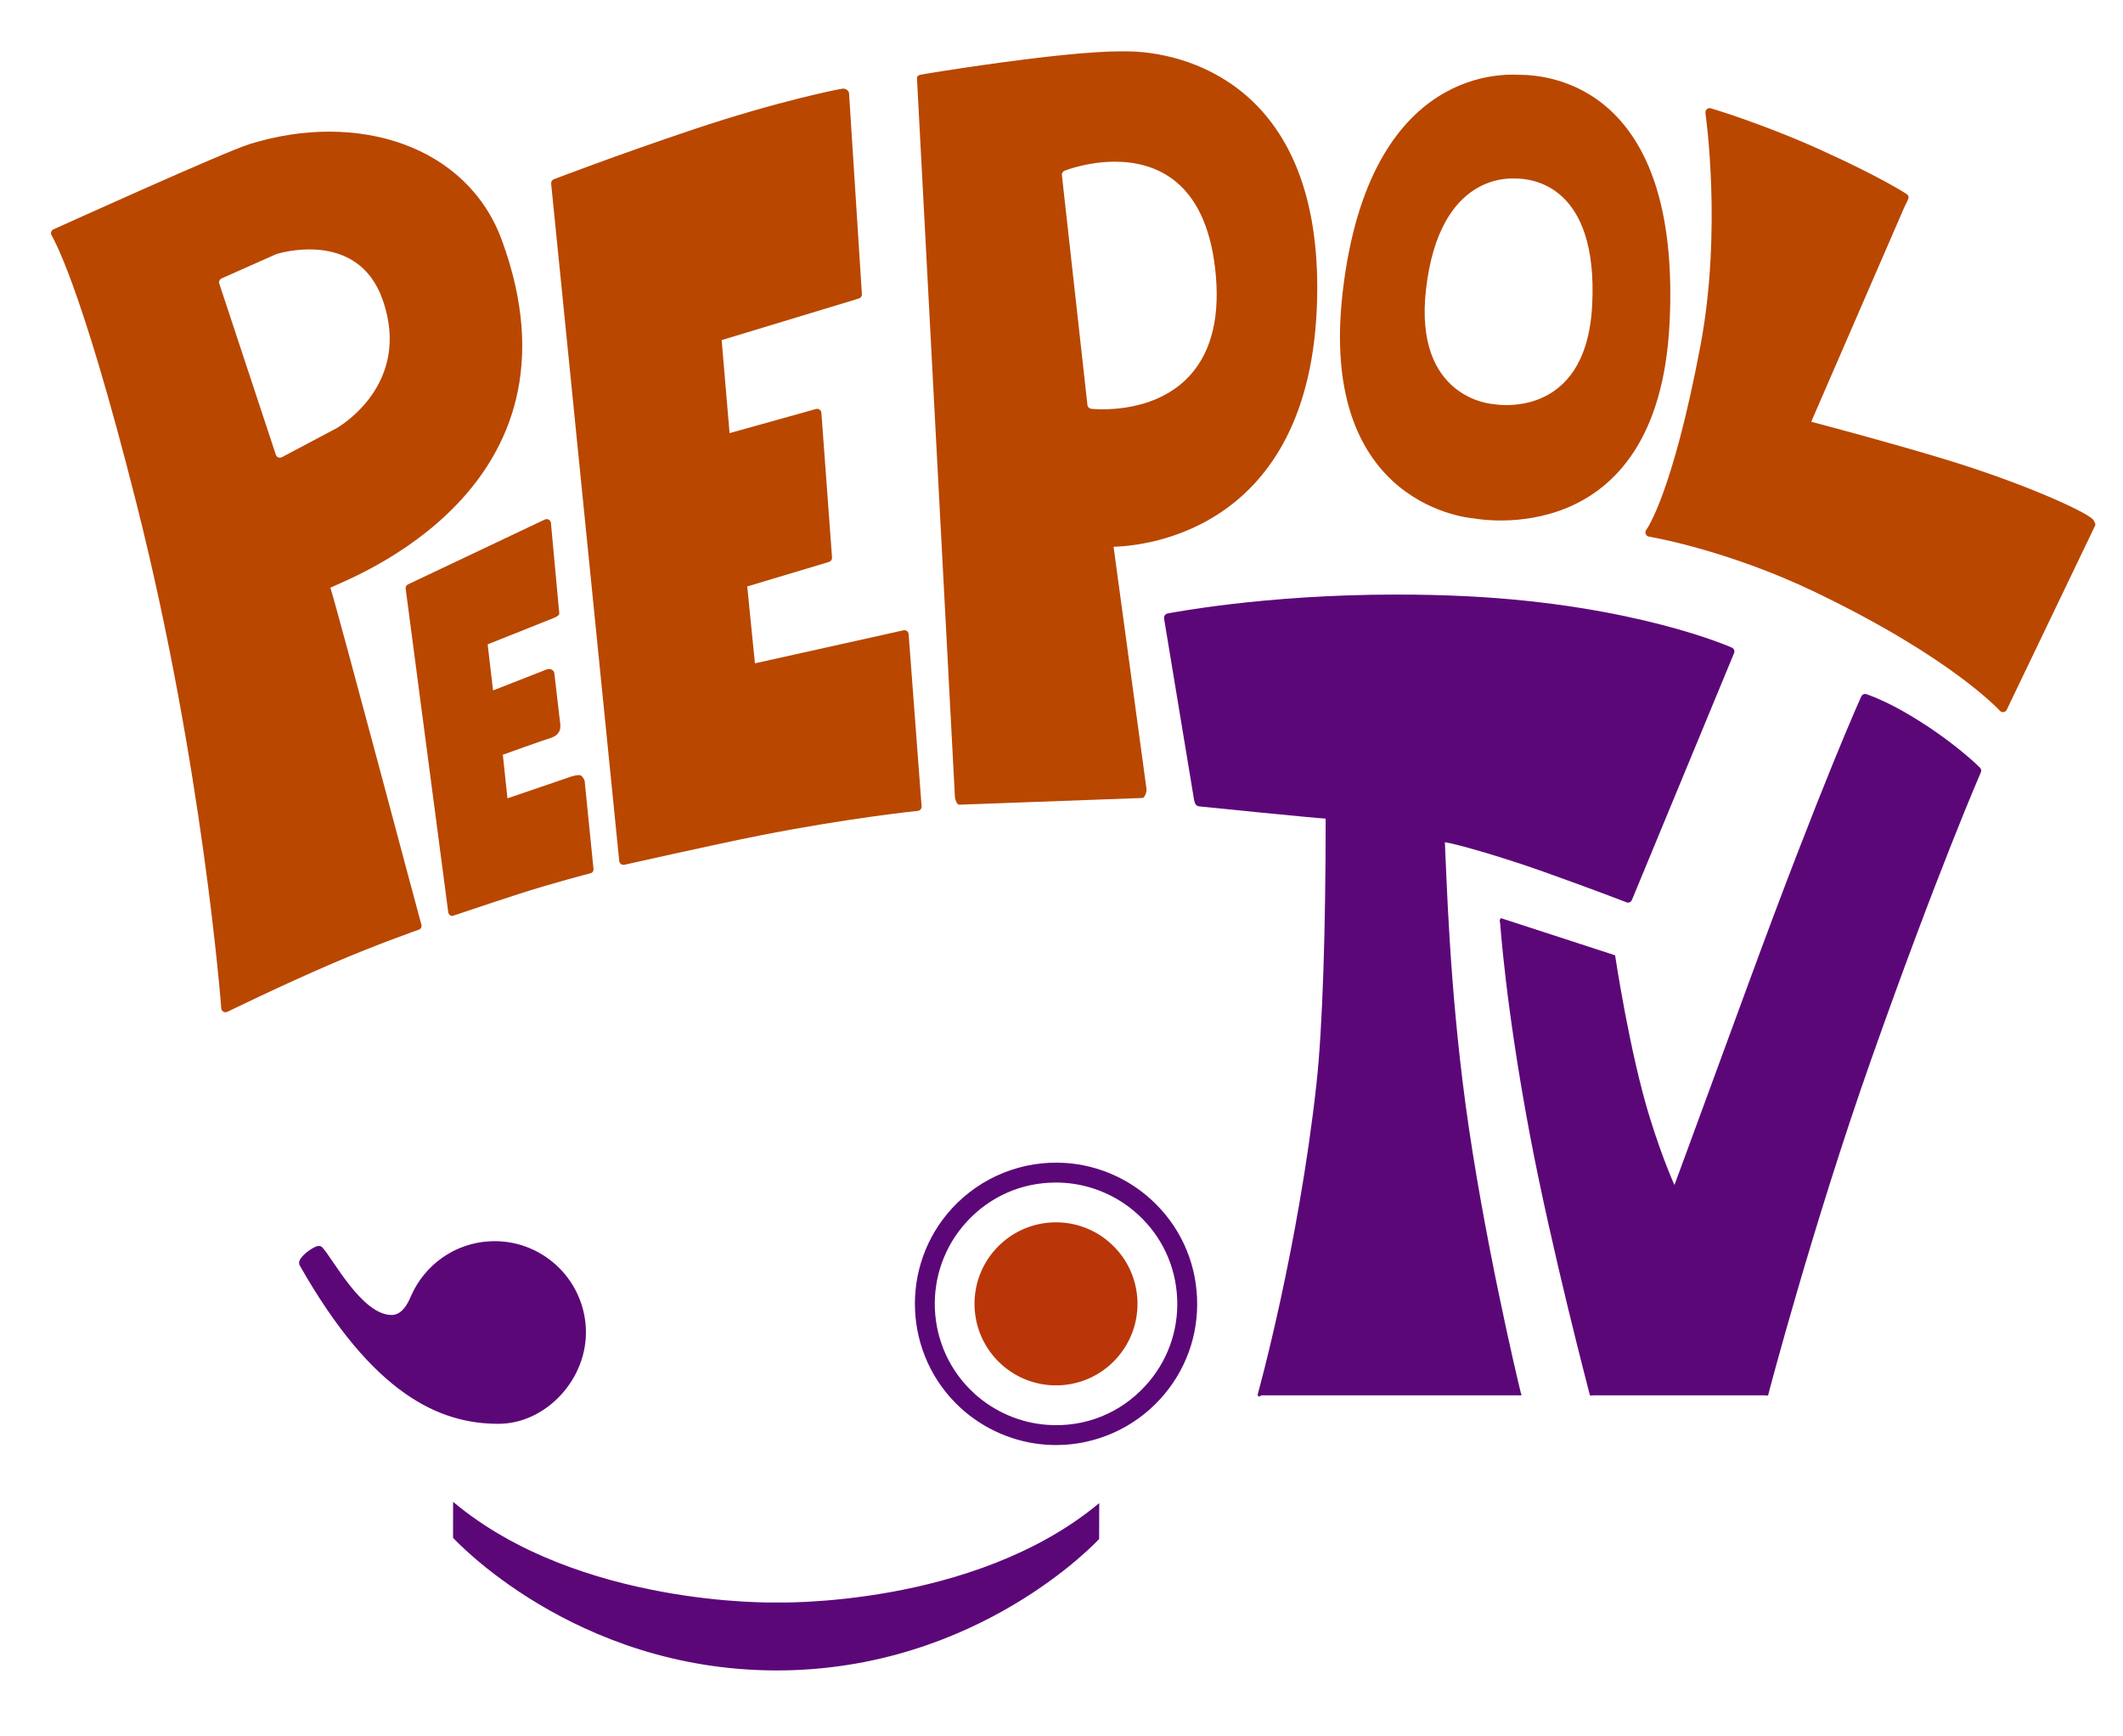
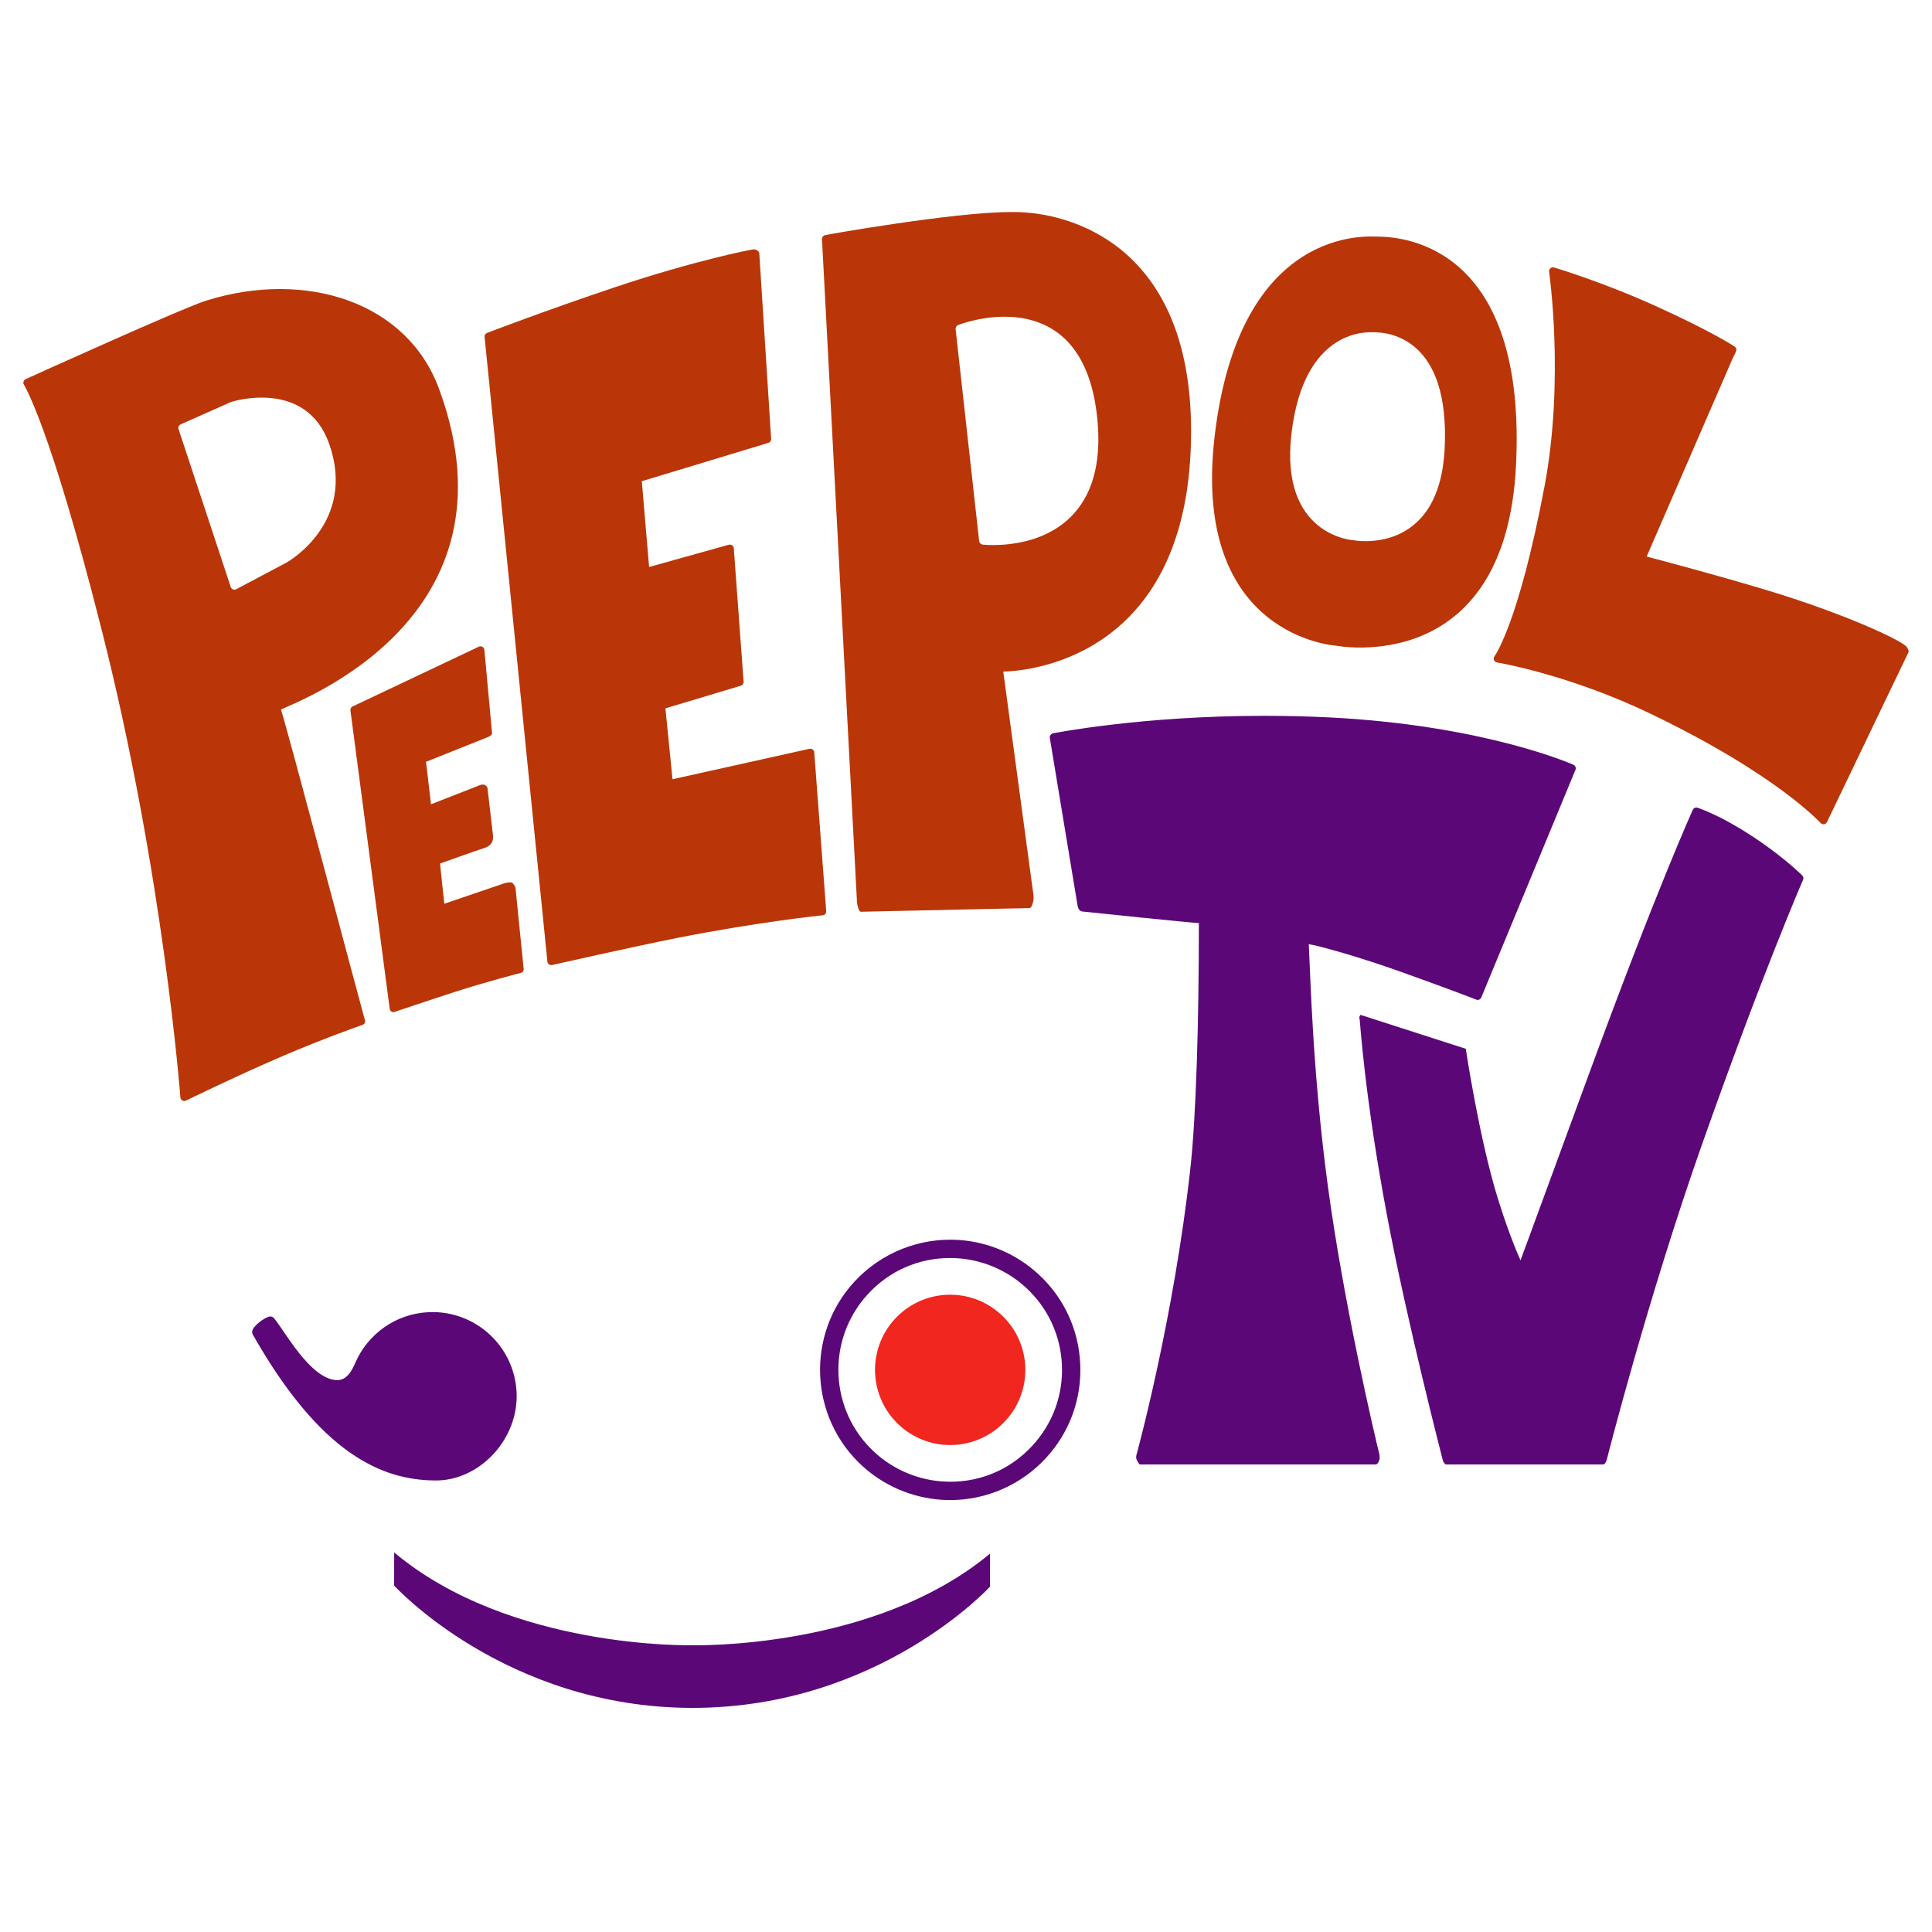
- <svg xmlns="http://www.w3.org/2000/svg" version="1.1" id="Layer_1" x="0px" y="0px" width="113.75px" height="93px" viewBox="0 0 113.75 93" enable-background="new 0 0 113.75 93" xml:space="preserve">
+ <svg xmlns="http://www.w3.org/2000/svg" version="1.1" id="Layer_1" x="0px" y="0px" width="500px" height="500px" viewBox="0 0 500 500" enable-background="new 0 0 500 500" xml:space="preserve">
+   <path fill="#5C0778" d="M245.937,388.217c-0.797,0-1.596-0.028-2.397-0.084c-7.57-0.528-14.817-3.65-20.413-8.784  c-13.687-12.56-14.608-33.913-2.054-47.598c6.904-7.528,16.921-11.556,27.196-10.839c7.571,0.528,14.822,3.652,20.415,8.794  c6.631,6.07,10.498,14.372,10.883,23.368c0.391,8.99-2.752,17.6-8.851,24.233C264.364,384.239,255.333,388.217,245.937,388.217z   M245.873,325.575c-8.186,0-15.751,3.331-21.301,9.385c-10.786,11.756-9.994,30.101,1.766,40.888  c4.806,4.413,11.033,7.093,17.532,7.55c8.946,0.623,17.347-2.75,23.348-9.297c5.241-5.706,7.941-13.097,7.606-20.82  c-0.335-7.73-3.654-14.858-9.352-20.074c-4.805-4.42-11.034-7.102-17.537-7.561C247.243,325.599,246.559,325.575,245.873,325.575z" />
+   <path fill="#5C0778" d="M179.07,425.783L179.07,425.783L179.07,425.783L179.07,425.783L179.07,425.783  c-0.042,0.005-47.132,1.12-77.055-24.014L102,410.339c0,0,28.698,31.562,77.039,31.661l0,0l0,0l0,0l0,0  c48.34,0.087,77.163-31.363,77.163-31.363l0.022-8.568C226.195,427.088,179.105,425.788,179.07,425.783z" />
+   <path fill="#F1261F" d="M259.047,340.193c7.929,7.26,8.457,19.563,1.183,27.482c-7.251,7.912-19.557,8.442-27.477,1.177  c-7.912-7.262-8.443-19.564-1.188-27.478C238.836,333.452,251.138,332.927,259.047,340.193z" />
  <g>
-     <path fill="#5C0778" d="M56.588,77.415c-0.179,0-0.358-0.006-0.538-0.019c-1.699-0.119-3.327-0.82-4.583-1.973   c-3.072-2.818-3.279-7.613-0.461-10.686c1.551-1.689,3.799-2.594,6.105-2.433c1.699,0.118,3.327,0.819,4.583,1.974   c1.488,1.363,2.356,3.227,2.443,5.246c0.088,2.018-0.618,3.951-1.987,5.441C60.725,76.521,58.697,77.415,56.588,77.415z    M56.574,63.352c-1.838,0-3.537,0.748-4.783,2.107c-2.421,2.64-2.243,6.758,0.396,9.18c1.079,0.99,2.478,1.592,3.937,1.695   c2.008,0.139,3.895-0.618,5.241-2.088c1.177-1.281,1.783-2.94,1.708-4.674c-0.075-1.736-0.82-3.336-2.1-4.507   c-1.079-0.992-2.478-1.595-3.937-1.697C56.881,63.357,56.728,63.352,56.574,63.352z" />
-     <path fill="#5C0778" d="M41.576,85.849L41.576,85.849L41.576,85.849L41.576,85.849L41.576,85.849   c-0.01,0.002-10.581,0.251-17.299-5.392l-0.003,1.925c0,0,6.442,7.086,17.295,7.108l0,0l0,0l0,0l0,0   c10.853,0.02,17.322-7.042,17.322-7.042l0.006-1.923C52.156,86.142,41.584,85.851,41.576,85.849z" />
-     <path fill="#BA3608" d="M59.531,66.634c1.779,1.63,1.898,4.392,0.265,6.17c-1.627,1.776-4.39,1.896-6.167,0.265   s-1.896-4.393-0.268-6.17C54.994,65.12,57.756,65.002,59.531,66.634z" />
-     <path fill="#B94700" d="M24.243,49.07c-0.042,0-0.084-0.012-0.121-0.033c-0.057-0.037-0.096-0.098-0.105-0.164l-2.281-17.333   c-0.012-0.092,0.034-0.182,0.113-0.228l7.329-3.473c0.069-0.039,0.154-0.04,0.224,0c0.07,0.039,0.114,0.11,0.118,0.19l0.446,4.84   c0.003,0.092-0.159,0.177-0.243,0.216l-3.595,1.435l0.29,2.468l2.894-1.132c0.065-0.023,0.193-0.017,0.251,0.02   c0.059,0.036,0.126,0.098,0.135,0.167l0.318,2.722c0,0,0.033,0.211-0.03,0.367c-0.062,0.156-0.188,0.313-0.502,0.408   c-0.352,0.105-2.542,0.893-2.542,0.893l0.247,2.336l3.43-1.171c0.063-0.022,0.393-0.114,0.503-0.054   c0.096,0.054,0.193,0.232,0.204,0.299l0.471,4.681c0.02,0.121-0.044,0.237-0.166,0.262c-0.022,0.004-2.048,0.528-3.817,1.101   C26.054,48.455,24.267,49.07,24.243,49.07z" />
-     <path fill="#B94700" d="M26.886,12.859c-1.857-5.056-7.727-6.936-13.508-5.141C12.006,8.145,3.239,12.12,2.867,12.287   c-0.106,0.048-0.159,0.169-0.123,0.28c0.03,0.092,1.499,2.256,4.575,14.432c3.548,14.045,4.527,26.875,4.536,27.017   c0.005,0.075,0.048,0.145,0.114,0.183c0.035,0.02,0.075,0.03,0.113,0.03c0.035,0,0.07-0.008,0.103-0.023   c0.02-0.011,2.908-1.426,5.643-2.599c2.336-1.003,4.581-1.792,4.596-1.796c0.065-0.018,0.119-0.065,0.146-0.127   c0.027-0.062,0.025-0.133-0.005-0.193c-0.027-0.055-4.532-17.018-4.865-18.006C18.66,31.002,31.798,26.23,26.886,12.859z    M18.049,22.931l-2.938,1.558c-0.035,0.021-0.075,0.031-0.115,0.031c-0.028,0-0.058-0.005-0.085-0.017   c-0.065-0.026-0.115-0.081-0.134-0.149c-0.009-0.032-3.033-9.165-3.038-9.192c-0.016-0.098,0.034-0.196,0.123-0.241l2.94-1.307   c0,0,4.356-1.416,5.706,2.458C22.09,20.607,18.148,22.871,18.049,22.931z" />
-     <path fill="#B94700" d="M33.406,46.334c-0.051,0-0.102-0.018-0.142-0.051c-0.049-0.037-0.079-0.094-0.085-0.155L29.53,9.837   c-0.009-0.102,0.051-0.199,0.147-0.235c0.037-0.014,3.366-1.292,7.425-2.652c4.609-1.547,7.951-2.203,8.069-2.203   c0.114,0,0.172,0.045,0.227,0.085c0.055,0.039,0.089,0.102,0.094,0.168l0.688,10.757c0.008,0.106-0.059,0.203-0.162,0.235   l-7.352,2.228l0.424,4.984l4.631-1.293c0.066-0.019,0.137-0.005,0.192,0.033c0.056,0.04,0.092,0.102,0.097,0.17l0.57,7.754   c0.008,0.107-0.06,0.204-0.162,0.235l-4.381,1.315l0.412,4.118l7.959-1.769c0.063-0.015,0.132,0,0.185,0.039   c0.054,0.04,0.087,0.1,0.091,0.165l0.695,9.226c0.006,0.062-0.016,0.125-0.061,0.172c-0.042,0.047-0.104,0.074-0.167,0.074   c-0.026,0-3.796,0.396-8.434,1.315c-2.505,0.496-7.27,1.573-7.284,1.575C33.425,46.334,33.416,46.334,33.406,46.334z" />
-     <path fill="#B94700" d="M70.578,15.401c0-10.884-7.118-12.651-10.261-12.651h-0.267c-3.217,0-10.625,1.222-10.753,1.258   c-0.103,0.03-0.171,0.084-0.165,0.19l2.034,38.514c0.007,0.119,0.103,0.396,0.222,0.398l9.8-0.36c0.002,0,0.004,0,0.006,0   c0.003,0,0.006,0,0.008,0c0.127,0,0.228-0.297,0.228-0.422c0-0.033-0.006-0.162-0.019-0.19l-1.746-12.847   C61.315,29.25,70.578,28.438,70.578,15.401z M63.794,20.07c-1.437,1.616-3.574,1.857-4.721,1.857c-0.369,0-0.599-0.027-0.607-0.027   c-0.106-0.013-0.19-0.097-0.201-0.202L56.896,9.384c-0.011-0.102,0.047-0.198,0.143-0.237c0.049-0.02,1.229-0.485,2.693-0.485   c2.145,0,4.818,0.987,5.371,5.688C65.396,16.839,64.955,18.764,63.794,20.07z" />
-     <path fill="#B94700" d="M107.313,38.15c-0.045,0-0.089-0.015-0.125-0.041c-0.042-0.028-2.536-2.838-9.943-6.394   c-4.731-2.271-8.861-2.962-8.893-2.966c-0.081-0.014-0.147-0.068-0.176-0.143c-0.03-0.075-0.017-0.159,0.033-0.223   c0.013-0.017,1.399-1.898,2.903-9.875c1.166-6.181,0.274-12.393,0.265-12.454c-0.011-0.073,0.014-0.146,0.067-0.198   c0.053-0.051,0.128-0.072,0.2-0.06c0.027,0.004,2.814,0.832,5.966,2.262c3.146,1.428,4.462,2.282,4.519,2.319   c0.248,0.162,0.101,0.303-0.084,0.699l-5.001,11.52c0.607,0.156,4.237,1.12,7.163,2.008c4.401,1.338,7.815,2.926,7.972,3.275   c0.048,0.106,0.125,0.196,0.068,0.298l-4.731,9.856c-0.03,0.056-0.084,0.097-0.146,0.111   C107.351,38.15,107.332,38.151,107.313,38.15z" />
-     <g>
-       <path fill="#5C0778" d="M81.305,74.75c-0.002,0-0.005,0-0.008,0H67.614c-0.072,0-0.141,0.109-0.184,0.053s-0.057-0.06-0.035-0.129    c0.026-0.094,2.169-7.822,3.138-16.58c0.34-3.07,0.496-8.484,0.496-14.24c-0.285,0.002-6.741-0.646-6.788-0.655    c-0.06-0.011-0.118-0.036-0.176-0.104c-0.04-0.047-0.078-0.187-0.088-0.247l-1.606-9.709c-0.019-0.121,0.062-0.247,0.181-0.271    c0.051-0.01,5.13-1.016,12.252-1.016c1.261,0,2.528,0.027,3.769,0.089c9.06,0.453,14.171,2.731,14.222,2.754    c0.111,0.051,0.163,0.181,0.116,0.294l-5.474,13.226c-0.025,0.062-0.077,0.109-0.14,0.129c-0.062,0.021-0.133,0.013-0.189-0.021    c-0.014-0.008-1.872-0.719-4.358-1.606s-4.862-1.539-5.334-1.597c0.097,1.844,0.224,7.498,1.111,14.07    c0.933,6.9,2.758,14.645,2.977,15.505c0.02,0.033,0.03-0.071,0.03-0.03C81.533,74.793,81.431,74.75,81.305,74.75z" />
-       <path fill="#5C0778" d="M94.523,74.75h-9.122c-0.112,0-0.208,0.062-0.226-0.049c-0.004-0.029-2.062-7.818-3.226-14.026    c-1.307-6.967-1.561-11.216-1.575-11.246c-0.041-0.089-0.022-0.174,0.048-0.241l6.115,1.99c0,0,0.784,5.258,1.873,8.742    c0.72,2.303,1.307,3.562,1.307,3.562s0.326-0.87,3.92-10.67c4.032-10.997,6.09-15.5,6.09-15.5    c0.051-0.113,0.183-0.165,0.297-0.116c0.022,0.01,0.963,0.312,2.369,1.157c2.28,1.367,3.637,2.713,3.693,2.771    c0.067,0.066,0.086,0.168,0.047,0.255c-0.032,0.071-2.369,5.445-5.891,15.427c-3.107,8.812-5.485,17.836-5.494,17.895    C94.73,74.812,94.635,74.75,94.523,74.75z" />
-     </g>
-     <path fill="#B94700" d="M81.397,4.007c-0.473,0-8.034-0.713-9.458,11.655c-1.335,11.605,7.053,12.112,7.053,12.112   s9.837,1.934,10.462-10.444C90.095,4.661,83.066,4.007,81.397,4.007z M85.309,16.337c-0.317,6.292-5.317,5.309-5.317,5.309   s-4.264-0.258-3.585-6.157c0.724-6.286,4.566-5.924,4.807-5.924C82.062,9.565,85.634,9.898,85.309,16.337z" />
-     <path fill="#5C0778" d="M26.291,66.497c-1.931,0.083-3.545,1.276-4.271,2.937c-0.045,0.07-0.344,0.993-1.009,1.012   c-1.599,0.045-3.2-3.059-3.747-3.627c-0.082-0.086-0.22-0.094-0.377-0.02c-0.396,0.189-0.759,0.531-0.834,0.727   c-0.055,0.141-0.01,0.237,0.01,0.273c3.939,6.939,7.505,8.478,10.649,8.478c2.535,0,4.795-2.4,4.678-5.099   C31.274,68.477,28.991,66.382,26.291,66.497z" />
+     <path fill="#5C0778" d="M356.036,379c-0.01,0-0.022,0-0.038,0H295.05c-0.319,0-0.621-0.838-0.815-1.094   c-0.19-0.254-0.252-0.93-0.158-1.236c0.121-0.418,9.664-35.177,13.978-74.188c1.512-13.674,2.212-37.953,2.212-63.591   c-1.272,0.009-30.027-2.961-30.235-3.001c-0.268-0.051-0.526-0.208-0.785-0.511c-0.181-0.208-0.35-0.854-0.391-1.125l-7.159-43.252   c-0.082-0.539,0.274-1.109,0.806-1.216c0.228-0.044,22.854-4.531,54.573-4.531c5.619,0,11.266,0.123,16.788,0.4   c40.354,2.016,63.121,12.167,63.348,12.269c0.497,0.226,0.727,0.805,0.516,1.311l-24.376,58.914   c-0.115,0.273-0.345,0.485-0.625,0.577c-0.28,0.094-0.589,0.056-0.842-0.097c-0.062-0.039-8.342-3.2-19.416-7.155   c-11.075-3.955-21.656-6.859-23.757-7.117c0.428,8.213,0.994,33.404,4.947,62.679c4.154,30.738,12.286,65.226,13.259,69.061   c0.088,0.148,0.138,1.013,0.138,1.198C357.054,377.859,356.598,379,356.036,379z" />
+     <path fill="#5C0778" d="M414.915,379h-40.633c-0.501,0-0.926-1.051-1.005-1.549c-0.019-0.129-9.184-35.486-14.367-63.135   c-5.82-31.041-6.952-50.291-7.016-50.427c-0.186-0.396-0.102-0.94,0.21-1.243l27.241,8.783c0,0,3.491,23.38,8.342,38.9   c3.205,10.259,5.82,15.841,5.82,15.841s1.455-3.882,17.461-47.534c17.96-48.981,27.125-69.043,27.125-69.043   c0.228-0.504,0.813-0.738,1.322-0.522c0.102,0.044,4.29,1.391,10.557,5.153c10.153,6.089,16.198,12.089,16.449,12.345   c0.301,0.296,0.382,0.749,0.209,1.135c-0.143,0.314-10.555,24.256-26.236,68.716c-13.846,39.253-24.435,80.772-24.477,81.036   C415.839,377.951,415.411,379,414.915,379z" />
  </g>
+   <g>
+     <path fill="#BA3608" d="M101.861,261.958c-0.188,0-0.375-0.048-0.54-0.151c-0.256-0.164-0.428-0.43-0.468-0.729l-10.158-77.202   c-0.053-0.411,0.148-0.81,0.503-1.016l32.645-15.466c0.309-0.177,0.687-0.179,0.995-0.006c0.312,0.171,0.507,0.495,0.524,0.849   l1.985,21.561c0.016,0.411-0.707,0.789-1.082,0.962l-16.012,6.392l1.293,10.994l12.888-5.042c0.291-0.107,0.857-0.073,1.12,0.087   c0.265,0.162,0.562,0.437,0.603,0.743l1.418,12.125c0,0,0.146,0.938-0.133,1.637c-0.279,0.698-0.839,1.398-2.237,1.817   c-1.567,0.47-11.322,3.977-11.322,3.977l1.099,10.403l15.278-5.214c0.282-0.1,1.752-0.507,2.241-0.236   c0.426,0.236,0.864,1.031,0.912,1.328l2.097,20.85c0.089,0.54-0.197,1.057-0.736,1.164c-0.1,0.018-9.122,2.358-17.003,4.904   C109.929,259.222,101.968,261.958,101.861,261.958z" />
+     <path fill="#BA3608" d="M113.635,100.661c-8.272-22.52-34.416-30.894-60.167-22.898C47.353,79.661,8.306,97.368,6.645,98.114   c-0.475,0.213-0.708,0.75-0.548,1.242c0.136,0.413,6.676,10.054,20.377,64.288c15.806,62.562,20.165,119.71,20.206,120.341   c0.023,0.337,0.214,0.645,0.509,0.814c0.156,0.089,0.333,0.135,0.505,0.135c0.154,0,0.311-0.036,0.455-0.106   c0.088-0.046,12.955-6.346,25.137-11.573c10.406-4.466,20.406-7.979,20.47-7.996c0.292-0.085,0.532-0.292,0.652-0.566   c0.123-0.278,0.113-0.596-0.021-0.864c-0.123-0.244-20.189-75.804-21.672-80.202C76.994,181.476,135.513,160.22,113.635,100.661z    M74.273,145.524l-13.086,6.94c-0.159,0.092-0.334,0.138-0.513,0.138c-0.126,0-0.259-0.023-0.379-0.073   c-0.291-0.117-0.511-0.362-0.596-0.665c-0.042-0.142-13.512-40.821-13.532-40.942c-0.074-0.44,0.149-0.876,0.548-1.076l13.096-5.82   c0,0,19.4-6.305,25.416,10.945C92.272,135.177,74.716,145.257,74.273,145.524z" />
+     <path fill="#BA3608" d="M142.675,249.77c-0.229,0-0.452-0.078-0.633-0.223c-0.216-0.171-0.349-0.418-0.377-0.694L125.412,87.202   c-0.043-0.456,0.225-0.889,0.654-1.051c0.164-0.062,14.993-5.751,33.076-11.816c20.531-6.886,35.417-9.809,35.941-9.809   c0.511,0,0.768,0.2,1.009,0.376c0.246,0.175,0.396,0.45,0.418,0.75l3.062,47.915c0.038,0.472-0.262,0.907-0.719,1.044   l-32.751,9.925l1.888,22.199l20.631-5.758c0.291-0.084,0.607-0.027,0.856,0.146c0.249,0.176,0.409,0.455,0.427,0.758l2.541,34.538   c0.036,0.475-0.264,0.911-0.719,1.047l-19.515,5.854l1.834,18.345l35.451-7.879c0.286-0.064,0.59,0,0.824,0.174   c0.238,0.175,0.385,0.444,0.408,0.736l3.097,41.091c0.023,0.282-0.075,0.56-0.27,0.769c-0.189,0.208-0.46,0.328-0.746,0.328   c-0.118,0-16.906,1.764-37.565,5.859c-11.161,2.212-32.383,7.012-32.447,7.02C142.76,249.768,142.718,249.77,142.675,249.77z" />
+     <path fill="#BA3608" d="M308.254,111.608c0-48.48-31.706-56.73-45.703-56.73l-1.188,0.005c-14.332,0-47.328,5.819-47.898,5.979   c-0.454,0.131-0.76,0.56-0.733,1.034l9.059,171.644c0.028,0.53,0.459,2.409,0.989,2.423L266.432,235c0.007,0,0.015,0,0.024,0   c0.012,0,0.025,0,0.035,0c0.564,0,1.015-1.916,1.015-2.474c0-0.148-0.026-1.02-0.085-1.147l-7.775-57.565   C266.997,173.634,308.254,169.676,308.254,111.608z M278.037,132.785c-6.398,7.197-15.923,8.271-21.03,8.271   c-1.646,0-2.664-0.117-2.706-0.121c-0.471-0.055-0.844-0.428-0.896-0.898l-6.093-54.852c-0.05-0.456,0.211-0.887,0.633-1.057   c0.22-0.087,5.477-2.16,12.001-2.16c9.552,0,21.46,4.395,23.923,25.333C285.17,118.391,283.21,126.965,278.037,132.785z" />
+     <path fill="#BA3608" d="M471.887,213.32c-0.201-0.004-0.395-0.066-0.56-0.182c-0.183-0.125-11.293-12.641-44.288-28.479   c-21.076-10.116-39.474-13.195-39.613-13.215c-0.358-0.062-0.654-0.302-0.782-0.635c-0.132-0.335-0.075-0.712,0.147-0.996   c0.057-0.077,6.235-8.457,12.936-43.988c5.189-27.533,1.219-55.203,1.178-55.471c-0.051-0.326,0.062-0.655,0.298-0.884   c0.237-0.229,0.572-0.324,0.894-0.267c0.122,0.022,12.536,3.707,26.574,10.079c14.012,6.358,19.874,10.162,20.126,10.327   c1.103,0.722,0.447,1.351-0.373,3.116l-22.274,51.314c2.706,0.695,18.873,4.984,31.906,8.944   c19.604,5.956,34.81,13.033,35.506,14.587c0.212,0.474,0.557,0.871,0.305,1.327l-21.072,43.902   c-0.138,0.25-0.378,0.432-0.656,0.497C472.053,213.314,471.969,213.322,471.887,213.32z" />
+     <path fill="#BA3608" d="M356.445,61.232c-2.103,0-35.783-3.174-42.125,51.917c-5.95,51.692,31.413,53.949,31.413,53.949   s43.815,8.616,46.602-46.518C395.187,64.146,363.883,61.232,356.445,61.232z M373.87,116.156   c-1.417,28.024-23.688,23.645-23.688,23.645s-18.991-1.147-15.967-27.422c3.224-28.002,20.342-26.389,21.411-26.389   C359.408,85.99,375.318,87.473,373.87,116.156z" />
+   </g>
+   <path fill="#5C0778" d="M110.984,339.585c-8.599,0.371-15.794,5.686-19.023,13.074c-0.203,0.319-1.535,4.429-4.496,4.512  c-7.122,0.2-14.254-13.621-16.688-16.155c-0.367-0.383-0.983-0.417-1.682-0.084c-1.764,0.84-3.382,2.362-3.718,3.232  c-0.242,0.628-0.045,1.057,0.047,1.219c17.547,30.912,33.432,37.76,47.433,37.76c11.293,0,21.361-10.692,20.84-22.712  C133.183,348.399,123.013,339.071,110.984,339.585z" />
</svg>
